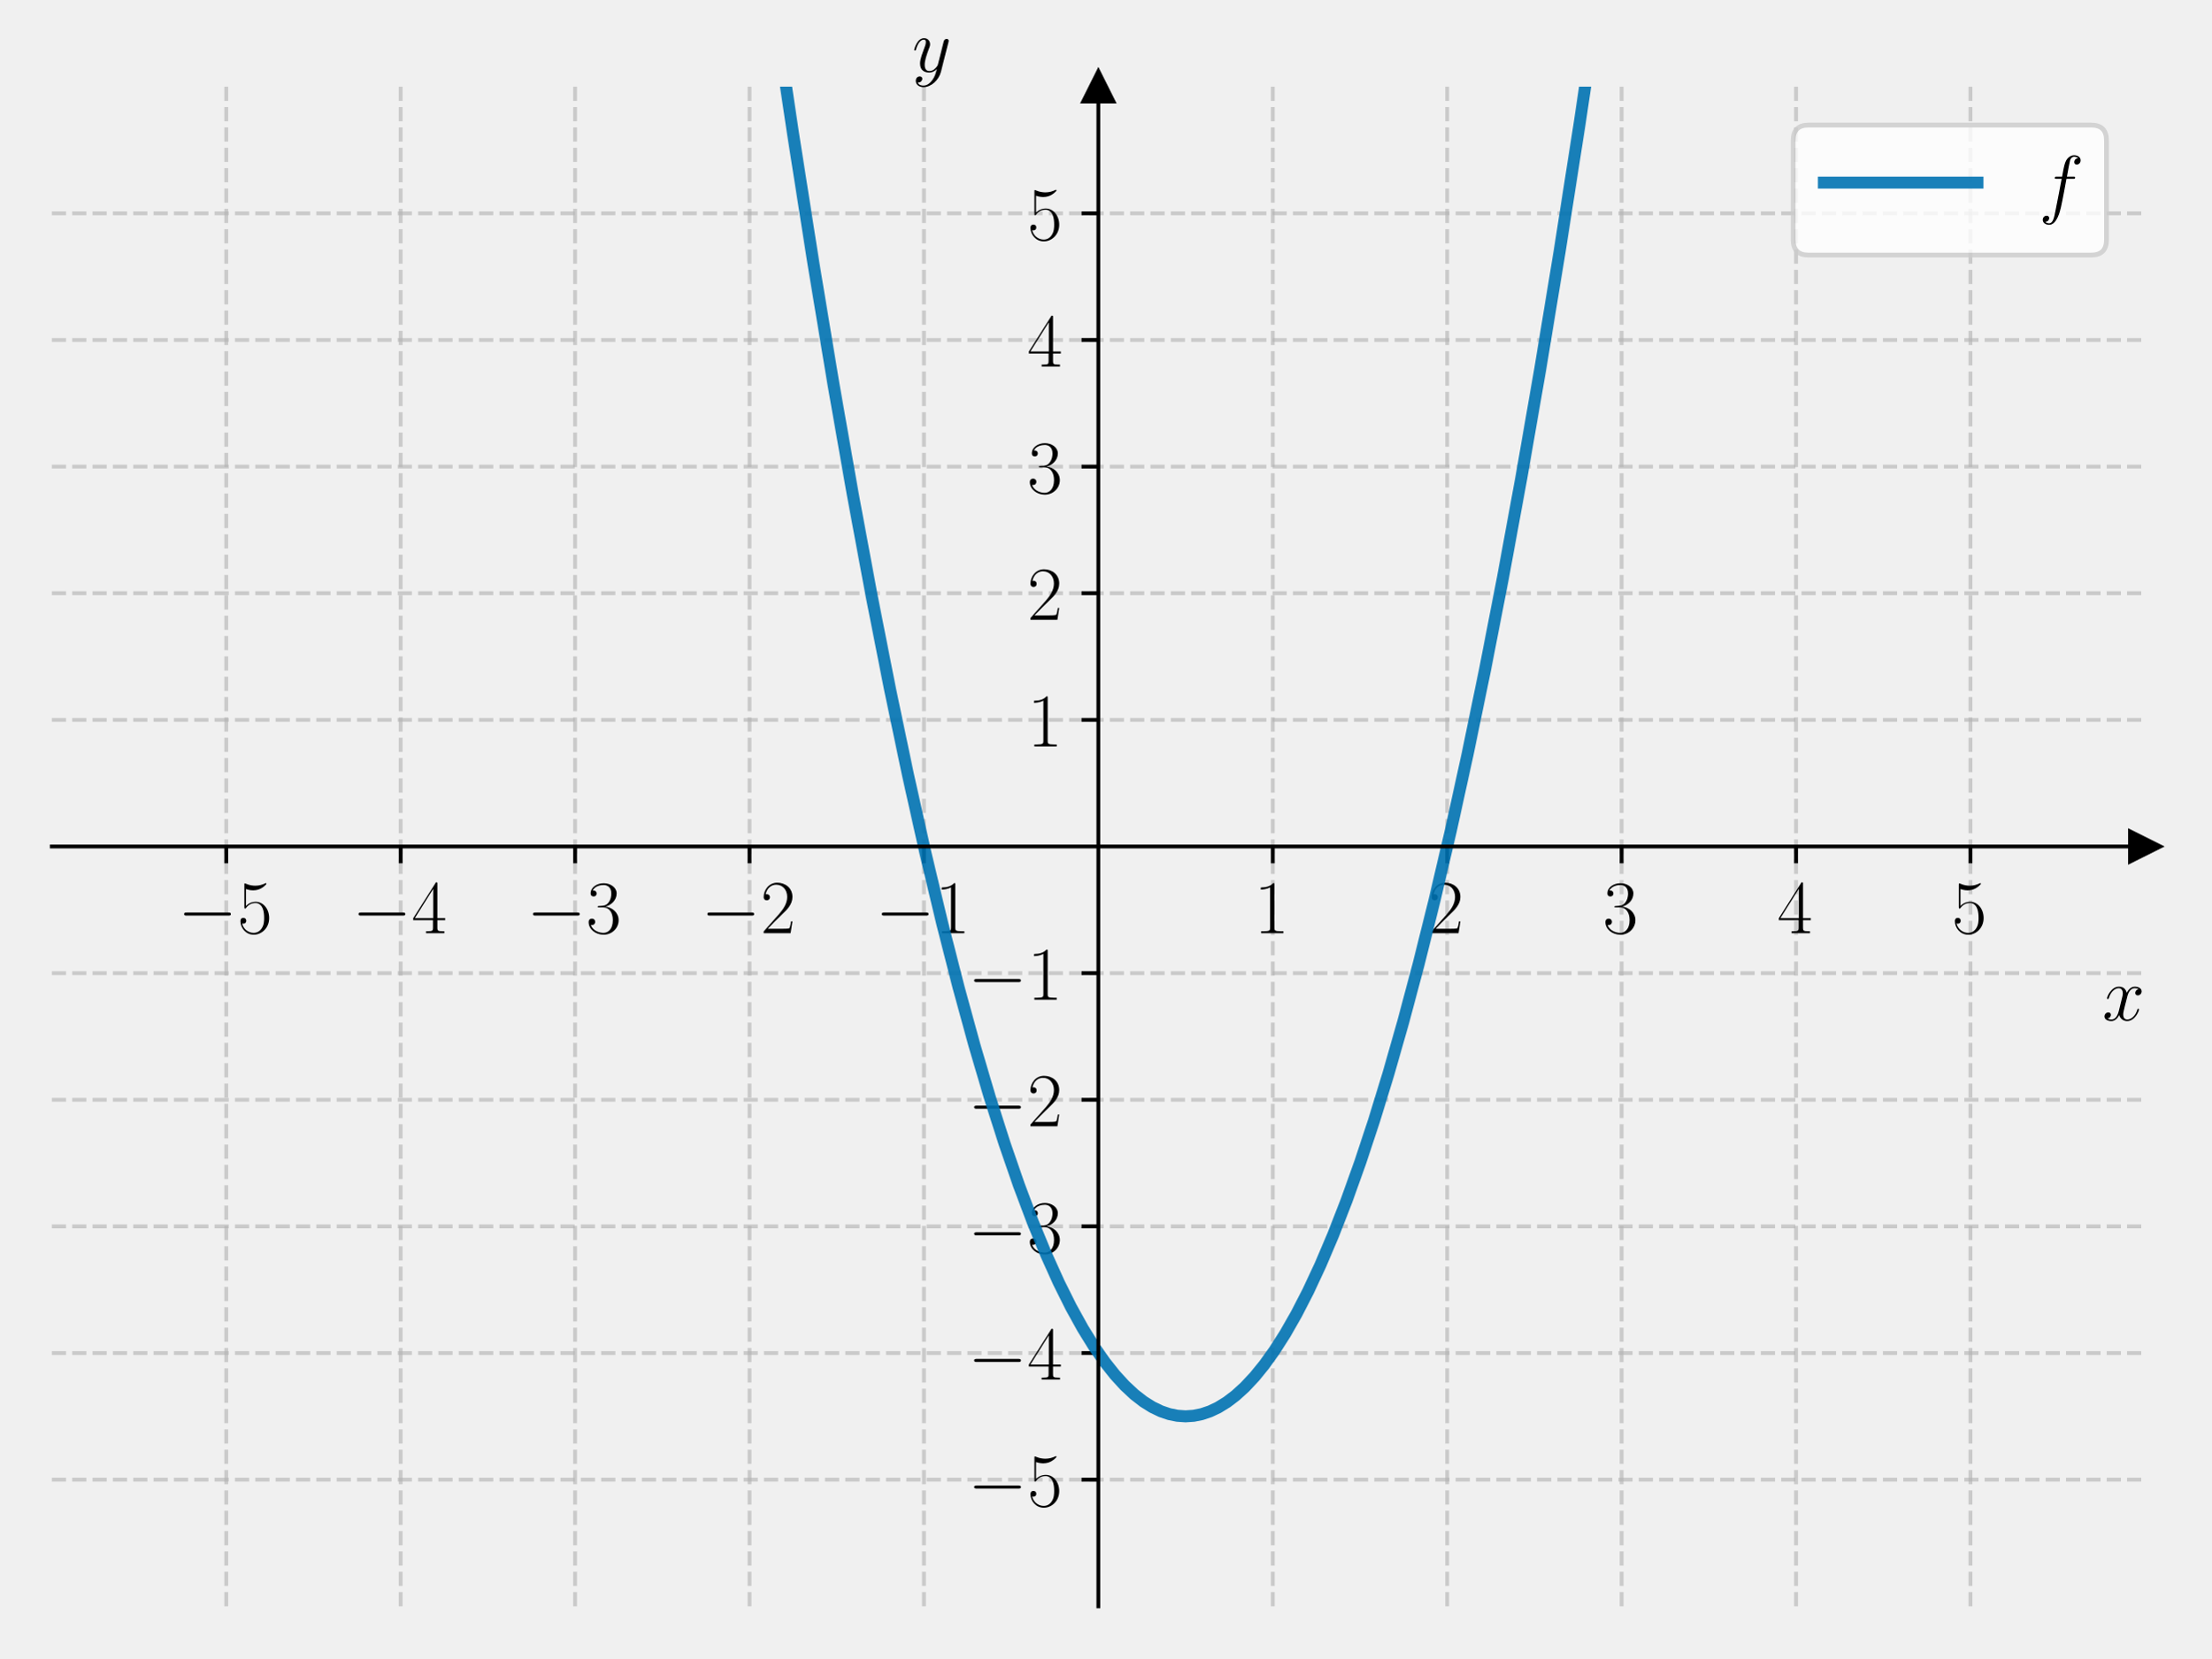
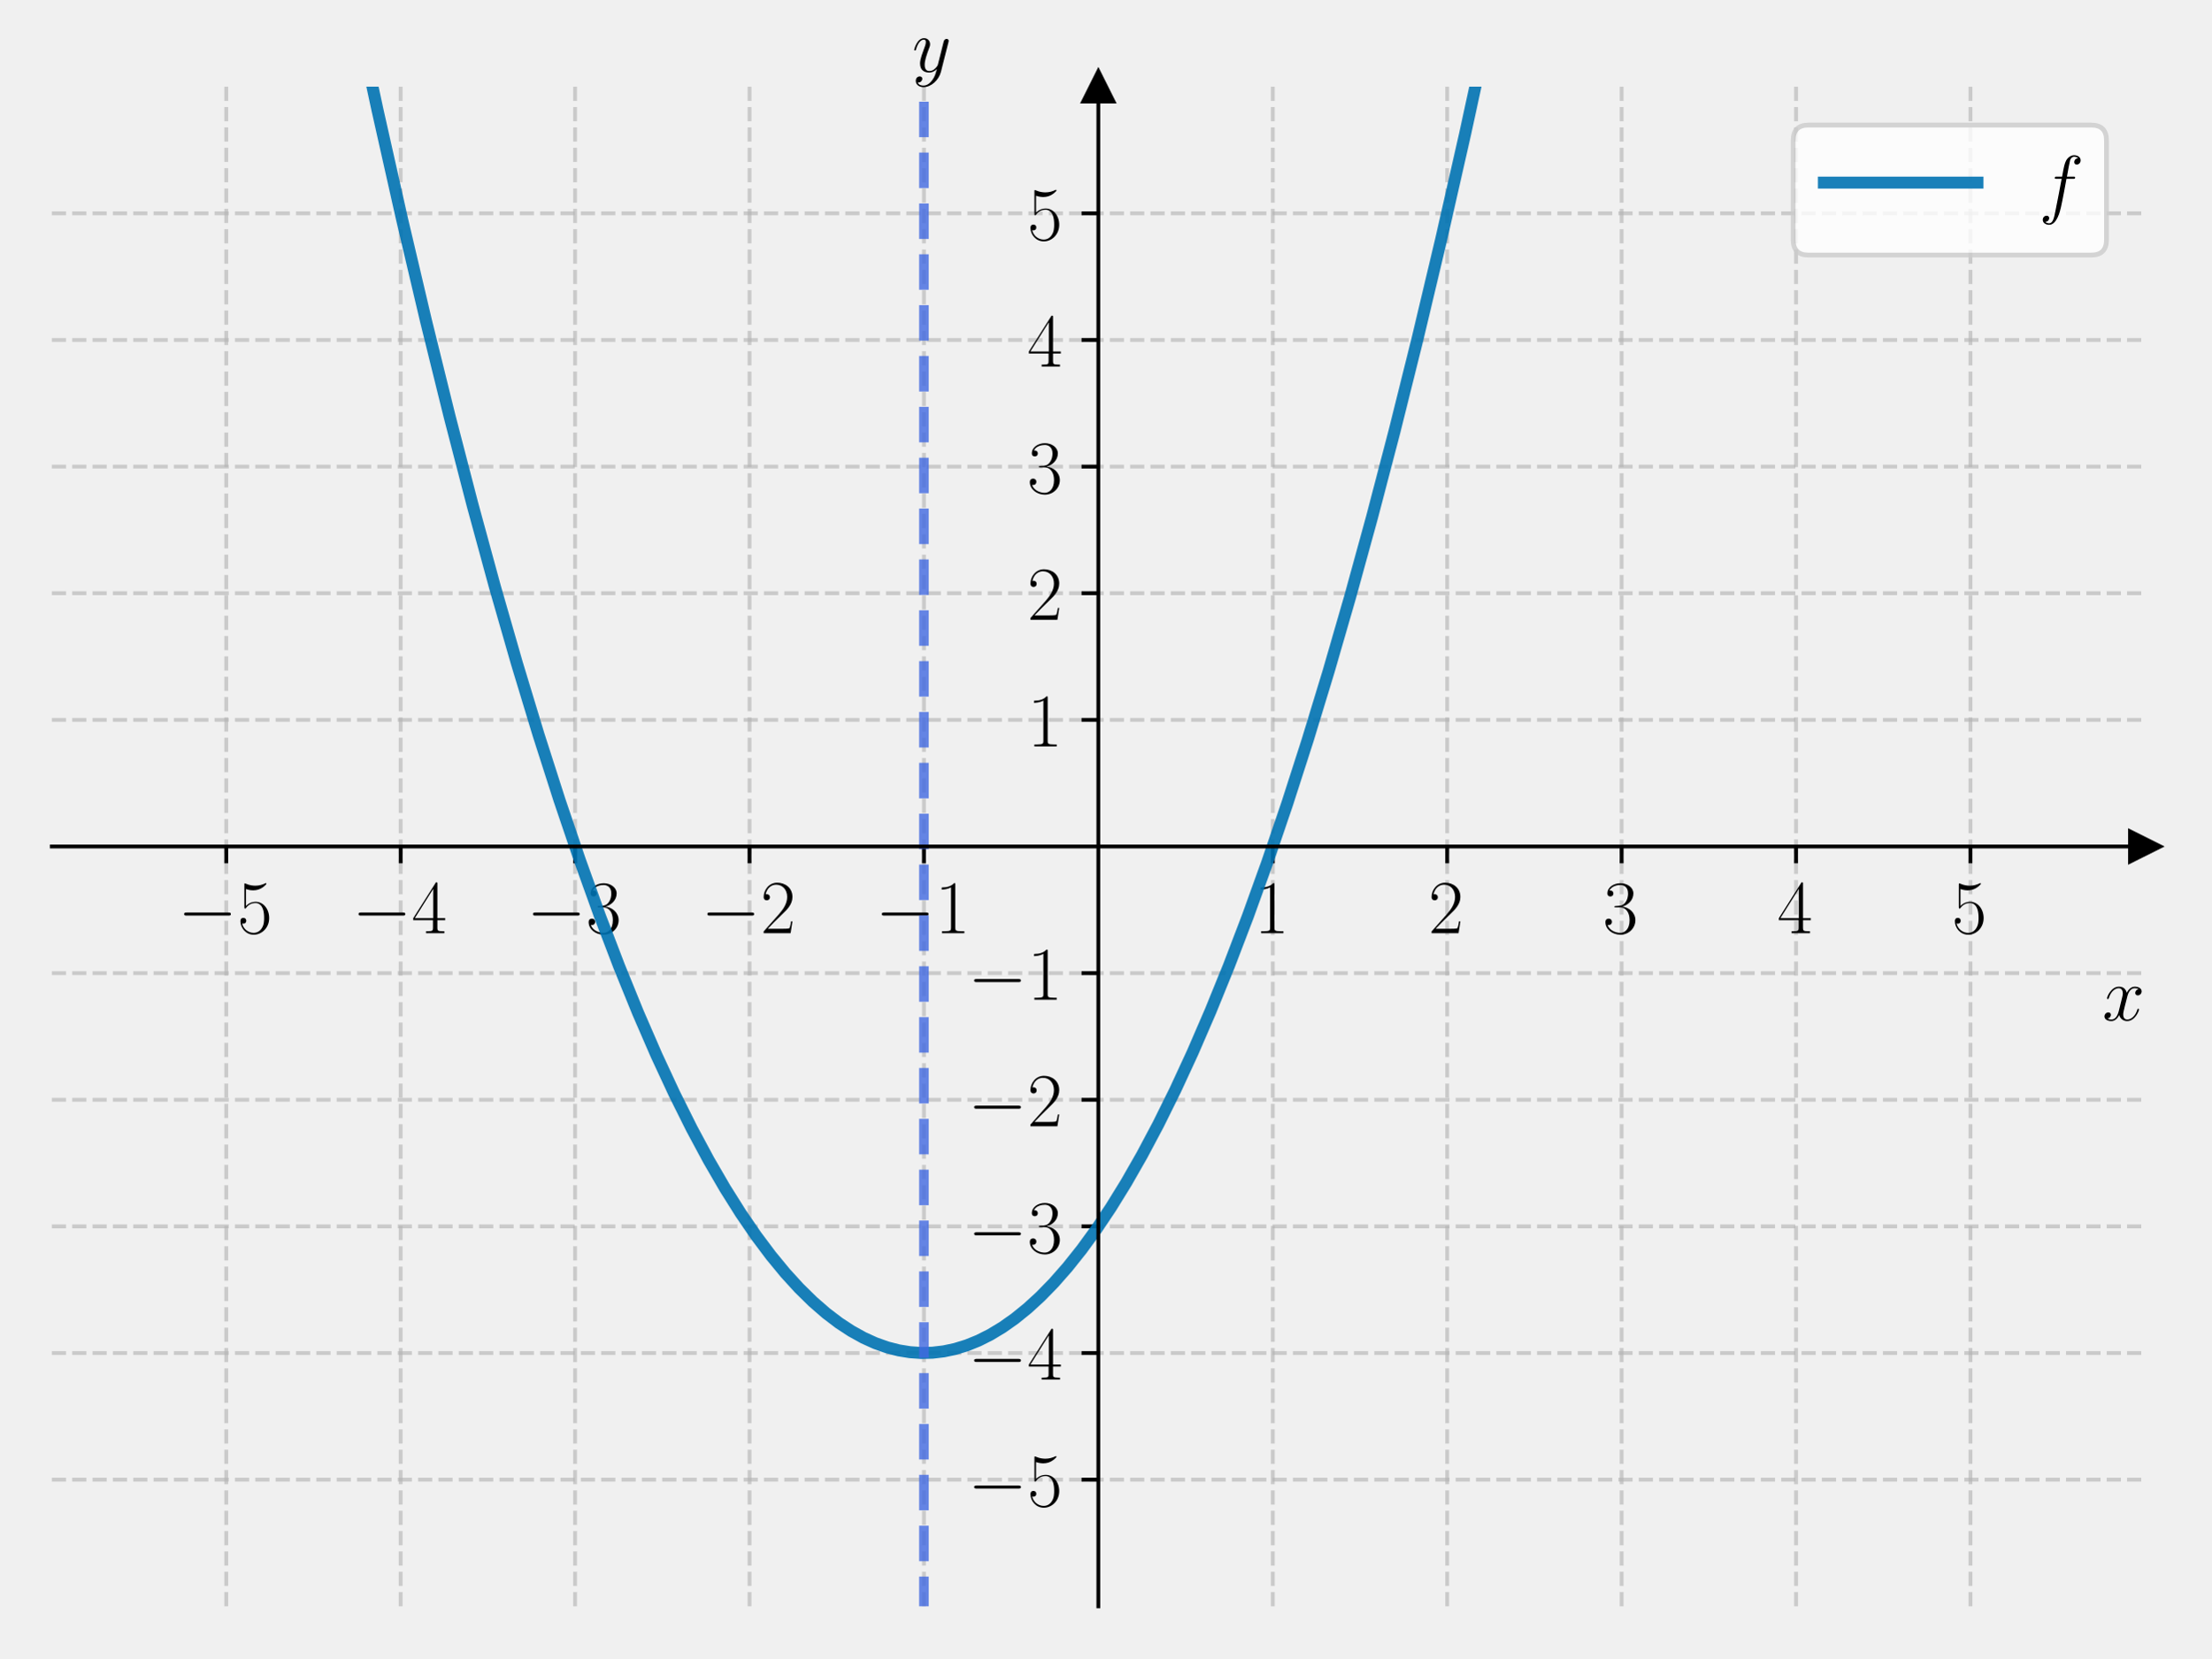
<svg xmlns="http://www.w3.org/2000/svg" xmlns:xlink="http://www.w3.org/1999/xlink" width="460.8pt" height="345.6pt" viewBox="0 0 460.8 345.6" version="1.1">
  <defs>
    <style type="text/css">*{stroke-linejoin: round; stroke-linecap: butt}</style>
  </defs>
  <g id="figure_1">
    <g id="patch_1">
      <path d="M 0 345.6  L 460.8 345.6  L 460.8 0  L 0 0  L 0 345.6  z " style="fill: none" />
    </g>
    <g id="axes_1">
      <g id="patch_2">
        <path d="M 10.8 334.8  L 447 334.8  L 447 18.065  L 10.8 18.065  L 10.8 334.8  z " style="fill: none" />
      </g>
      <g id="matplotlib.axis_1">
        <g id="xtick_1">
          <g id="line2d_1">
-             <path d="M 47.15 334.8  L 47.15 18.065  " clip-path="url(#p1b35a344a0)" style="fill: none; stroke-dasharray: 2.96,1.28; stroke-dashoffset: 0; stroke: #b0b0b0; stroke-opacity: 0.6; stroke-width: 0.8" />
+             <path d="M 47.15 334.8  L 47.15 18.065  " clip-path="url(#pa9235bbaaf)" style="fill: none; stroke-dasharray: 2.96,1.28; stroke-dashoffset: 0; stroke: #b0b0b0; stroke-opacity: 0.6; stroke-width: 0.8" />
          </g>
          <g id="line2d_2">
            <defs>
-               <path id="m675ffd17e1" d="M 0 0  L 0 3.5  " style="stroke: #000000; stroke-width: 0.8" />
+               <path id="m2bfbc44f0b" d="M 0 0  L 0 3.5  " style="stroke: #000000; stroke-width: 0.8" />
            </defs>
            <g>
-               <use xlink:href="#m675ffd17e1" x="47.15" y="176.432" style="stroke: #000000; stroke-width: 0.8" />
+               <use xlink:href="#m2bfbc44f0b" x="47.15" y="176.432" style="stroke: #000000; stroke-width: 0.8" />
            </g>
          </g>
          <g id="text_1">
            <g transform="translate(37.04901 194.5019) scale(0.16 -0.16)">
              <defs>
                <path id="CMSY10-0" d="M 4218 1472  C 4326 1472 4442 1472 4442 1600  C 4442 1728 4326 1728 4218 1728  L 755 1728  C 646 1728 531 1728 531 1600  C 531 1472 646 1472 755 1472  L 4218 1472  z " transform="scale(0.015625)" />
                <path id="CMR17-35" d="M 730 3692  C 794 3666 1056 3584 1325 3584  C 1920 3584 2246 3911 2432 4100  C 2432 4157 2432 4192 2394 4192  C 2387 4192 2374 4192 2323 4163  C 2099 4058 1837 3973 1517 3973  C 1325 3973 1037 3999 723 4139  C 653 4171 640 4171 634 4171  C 602 4171 595 4164 595 4037  L 595 2203  C 595 2089 595 2057 659 2057  C 691 2057 704 2070 736 2114  C 941 2401 1222 2522 1542 2522  C 1766 2522 2246 2382 2246 1289  C 2246 1085 2246 715 2054 421  C 1894 159 1645 25 1370 25  C 947 25 518 320 403 814  C 429 807 480 795 506 795  C 589 795 749 840 749 1038  C 749 1210 627 1280 506 1280  C 358 1280 262 1190 262 1011  C 262 454 704 -128 1382 -128  C 2042 -128 2669 440 2669 1264  C 2669 2030 2170 2624 1549 2624  C 1222 2624 947 2503 730 2274  L 730 3692  z " transform="scale(0.015625)" />
              </defs>
              <use xlink:href="#CMSY10-0" transform="scale(0.996264)" />
              <use xlink:href="#CMR17-35" transform="translate(77.48747 0) scale(0.996264)" />
            </g>
          </g>
        </g>
        <g id="xtick_2">
          <g id="line2d_3">
-             <path d="M 83.5 334.8  L 83.5 18.065  " clip-path="url(#p1b35a344a0)" style="fill: none; stroke-dasharray: 2.96,1.28; stroke-dashoffset: 0; stroke: #b0b0b0; stroke-opacity: 0.6; stroke-width: 0.8" />
+             <path d="M 83.5 334.8  L 83.5 18.065  " clip-path="url(#pa9235bbaaf)" style="fill: none; stroke-dasharray: 2.96,1.28; stroke-dashoffset: 0; stroke: #b0b0b0; stroke-opacity: 0.6; stroke-width: 0.8" />
          </g>
          <g id="line2d_4">
            <g>
-               <use xlink:href="#m675ffd17e1" x="83.5" y="176.432" style="stroke: #000000; stroke-width: 0.8" />
+               <use xlink:href="#m2bfbc44f0b" x="83.5" y="176.432" style="stroke: #000000; stroke-width: 0.8" />
            </g>
          </g>
          <g id="text_2">
            <g transform="translate(73.39901 194.5019) scale(0.16 -0.16)">
              <defs>
                <path id="CMR17-34" d="M 2150 4122  C 2150 4256 2144 4256 2029 4256  L 128 1254  L 128 1088  L 1779 1088  L 1779 457  C 1779 224 1766 160 1318 160  L 1197 160  L 1197 0  C 1402 0 1747 0 1965 0  C 2182 0 2528 0 2733 0  L 2733 160  L 2611 160  C 2163 160 2150 224 2150 457  L 2150 1088  L 2803 1088  L 2803 1254  L 2150 1254  L 2150 4122  z M 1798 3703  L 1798 1254  L 256 1254  L 1798 3703  z " transform="scale(0.015625)" />
              </defs>
              <use xlink:href="#CMSY10-0" transform="scale(0.996264)" />
              <use xlink:href="#CMR17-34" transform="translate(77.48747 0) scale(0.996264)" />
            </g>
          </g>
        </g>
        <g id="xtick_3">
          <g id="line2d_5">
-             <path d="M 119.85 334.8  L 119.85 18.065  " clip-path="url(#p1b35a344a0)" style="fill: none; stroke-dasharray: 2.96,1.28; stroke-dashoffset: 0; stroke: #b0b0b0; stroke-opacity: 0.6; stroke-width: 0.8" />
+             <path d="M 119.85 334.8  L 119.85 18.065  " clip-path="url(#pa9235bbaaf)" style="fill: none; stroke-dasharray: 2.96,1.28; stroke-dashoffset: 0; stroke: #b0b0b0; stroke-opacity: 0.6; stroke-width: 0.8" />
          </g>
          <g id="line2d_6">
            <g>
-               <use xlink:href="#m675ffd17e1" x="119.85" y="176.432" style="stroke: #000000; stroke-width: 0.8" />
+               <use xlink:href="#m2bfbc44f0b" x="119.85" y="176.432" style="stroke: #000000; stroke-width: 0.8" />
            </g>
          </g>
          <g id="text_3">
            <g transform="translate(109.749 194.5019) scale(0.16 -0.16)">
              <defs>
                <path id="CMR17-33" d="M 1414 2157  C 1984 2157 2234 1662 2234 1090  C 2234 320 1824 25 1453 25  C 1114 25 563 194 390 693  C 422 680 454 680 486 680  C 640 680 755 782 755 948  C 755 1133 614 1216 486 1216  C 378 1216 211 1165 211 926  C 211 335 787 -128 1466 -128  C 2176 -128 2720 430 2720 1085  C 2720 1707 2208 2157 1600 2227  C 2086 2328 2554 2756 2554 3329  C 2554 3820 2048 4179 1472 4179  C 890 4179 378 3829 378 3329  C 378 3110 544 3072 627 3072  C 762 3072 877 3155 877 3321  C 877 3486 762 3569 627 3569  C 602 3569 570 3569 544 3557  C 730 3959 1235 4032 1459 4032  C 1683 4032 2106 3925 2106 3320  C 2106 3143 2080 2828 1862 2550  C 1670 2304 1453 2304 1242 2284  C 1210 2284 1062 2269 1037 2269  C 992 2263 966 2257 966 2208  C 966 2163 973 2157 1101 2157  L 1414 2157  z " transform="scale(0.015625)" />
              </defs>
              <use xlink:href="#CMSY10-0" transform="scale(0.996264)" />
              <use xlink:href="#CMR17-33" transform="translate(77.48747 0) scale(0.996264)" />
            </g>
          </g>
        </g>
        <g id="xtick_4">
          <g id="line2d_7">
-             <path d="M 156.2 334.8  L 156.2 18.065  " clip-path="url(#p1b35a344a0)" style="fill: none; stroke-dasharray: 2.96,1.28; stroke-dashoffset: 0; stroke: #b0b0b0; stroke-opacity: 0.6; stroke-width: 0.8" />
+             <path d="M 156.2 334.8  L 156.2 18.065  " clip-path="url(#pa9235bbaaf)" style="fill: none; stroke-dasharray: 2.96,1.28; stroke-dashoffset: 0; stroke: #b0b0b0; stroke-opacity: 0.6; stroke-width: 0.8" />
          </g>
          <g id="line2d_8">
            <g>
-               <use xlink:href="#m675ffd17e1" x="156.2" y="176.432" style="stroke: #000000; stroke-width: 0.8" />
+               <use xlink:href="#m2bfbc44f0b" x="156.2" y="176.432" style="stroke: #000000; stroke-width: 0.8" />
            </g>
          </g>
          <g id="text_4">
            <g transform="translate(146.099 194.5019) scale(0.16 -0.16)">
              <defs>
                <path id="CMR17-32" d="M 2669 989  L 2554 989  C 2490 536 2438 459 2413 420  C 2381 369 1920 369 1830 369  L 602 369  C 832 619 1280 1072 1824 1597  C 2214 1967 2669 2402 2669 3035  C 2669 3790 2067 4224 1395 4224  C 691 4224 262 3604 262 3030  C 262 2780 448 2748 525 2748  C 589 2748 781 2787 781 3010  C 781 3207 614 3264 525 3264  C 486 3264 448 3258 422 3245  C 544 3790 915 4058 1306 4058  C 1862 4058 2227 3617 2227 3035  C 2227 2479 1901 2000 1536 1584  L 262 146  L 262 0  L 2515 0  L 2669 989  z " transform="scale(0.015625)" />
              </defs>
              <use xlink:href="#CMSY10-0" transform="scale(0.996264)" />
              <use xlink:href="#CMR17-32" transform="translate(77.48747 0) scale(0.996264)" />
            </g>
          </g>
        </g>
        <g id="xtick_5">
          <g id="line2d_9">
-             <path d="M 192.55 334.8  L 192.55 18.065  " clip-path="url(#p1b35a344a0)" style="fill: none; stroke-dasharray: 2.96,1.28; stroke-dashoffset: 0; stroke: #b0b0b0; stroke-opacity: 0.6; stroke-width: 0.8" />
+             <path d="M 192.55 334.8  L 192.55 18.065  " clip-path="url(#pa9235bbaaf)" style="fill: none; stroke-dasharray: 2.96,1.28; stroke-dashoffset: 0; stroke: #b0b0b0; stroke-opacity: 0.6; stroke-width: 0.8" />
          </g>
          <g id="line2d_10">
            <g>
-               <use xlink:href="#m675ffd17e1" x="192.55" y="176.432" style="stroke: #000000; stroke-width: 0.8" />
+               <use xlink:href="#m2bfbc44f0b" x="192.55" y="176.432" style="stroke: #000000; stroke-width: 0.8" />
            </g>
          </g>
          <g id="text_5">
            <g transform="translate(182.449 194.5019) scale(0.16 -0.16)">
              <defs>
                <path id="CMR17-31" d="M 1702 4058  C 1702 4192 1696 4192 1606 4192  C 1357 3916 979 3827 621 3827  C 602 3827 570 3827 563 3808  C 557 3795 557 3782 557 3648  C 755 3648 1088 3686 1344 3839  L 1344 461  C 1344 236 1331 160 781 160  L 589 160  L 589 0  C 896 0 1216 0 1523 0  C 1830 0 2150 0 2458 0  L 2458 160  L 2266 160  C 1715 160 1702 230 1702 458  L 1702 4058  z " transform="scale(0.015625)" />
              </defs>
              <use xlink:href="#CMSY10-0" transform="scale(0.996264)" />
              <use xlink:href="#CMR17-31" transform="translate(77.48747 0) scale(0.996264)" />
            </g>
          </g>
        </g>
        <g id="xtick_6">
          <g id="line2d_11">
-             <path d="M 265.25 334.8  L 265.25 18.065  " clip-path="url(#p1b35a344a0)" style="fill: none; stroke-dasharray: 2.96,1.28; stroke-dashoffset: 0; stroke: #b0b0b0; stroke-opacity: 0.6; stroke-width: 0.8" />
+             <path d="M 265.25 334.8  L 265.25 18.065  " clip-path="url(#pa9235bbaaf)" style="fill: none; stroke-dasharray: 2.96,1.28; stroke-dashoffset: 0; stroke: #b0b0b0; stroke-opacity: 0.6; stroke-width: 0.8" />
          </g>
          <g id="line2d_12">
            <g>
-               <use xlink:href="#m675ffd17e1" x="265.25" y="176.432" style="stroke: #000000; stroke-width: 0.8" />
+               <use xlink:href="#m2bfbc44f0b" x="265.25" y="176.432" style="stroke: #000000; stroke-width: 0.8" />
            </g>
          </g>
          <g id="text_6">
            <g transform="translate(261.348 194.5019) scale(0.16 -0.16)">
              <use xlink:href="#CMR17-31" transform="scale(0.996264)" />
            </g>
          </g>
        </g>
        <g id="xtick_7">
          <g id="line2d_13">
-             <path d="M 301.6 334.8  L 301.6 18.065  " clip-path="url(#p1b35a344a0)" style="fill: none; stroke-dasharray: 2.96,1.28; stroke-dashoffset: 0; stroke: #b0b0b0; stroke-opacity: 0.6; stroke-width: 0.8" />
+             <path d="M 301.6 334.8  L 301.6 18.065  " clip-path="url(#pa9235bbaaf)" style="fill: none; stroke-dasharray: 2.96,1.28; stroke-dashoffset: 0; stroke: #b0b0b0; stroke-opacity: 0.6; stroke-width: 0.8" />
          </g>
          <g id="line2d_14">
            <g>
-               <use xlink:href="#m675ffd17e1" x="301.6" y="176.432" style="stroke: #000000; stroke-width: 0.8" />
+               <use xlink:href="#m2bfbc44f0b" x="301.6" y="176.432" style="stroke: #000000; stroke-width: 0.8" />
            </g>
          </g>
          <g id="text_7">
            <g transform="translate(297.698 194.5019) scale(0.16 -0.16)">
              <use xlink:href="#CMR17-32" transform="scale(0.996264)" />
            </g>
          </g>
        </g>
        <g id="xtick_8">
          <g id="line2d_15">
-             <path d="M 337.95 334.8  L 337.95 18.065  " clip-path="url(#p1b35a344a0)" style="fill: none; stroke-dasharray: 2.96,1.28; stroke-dashoffset: 0; stroke: #b0b0b0; stroke-opacity: 0.6; stroke-width: 0.8" />
+             <path d="M 337.95 334.8  L 337.95 18.065  " clip-path="url(#pa9235bbaaf)" style="fill: none; stroke-dasharray: 2.96,1.28; stroke-dashoffset: 0; stroke: #b0b0b0; stroke-opacity: 0.6; stroke-width: 0.8" />
          </g>
          <g id="line2d_16">
            <g>
-               <use xlink:href="#m675ffd17e1" x="337.95" y="176.432" style="stroke: #000000; stroke-width: 0.8" />
+               <use xlink:href="#m2bfbc44f0b" x="337.95" y="176.432" style="stroke: #000000; stroke-width: 0.8" />
            </g>
          </g>
          <g id="text_8">
            <g transform="translate(334.048 194.5019) scale(0.16 -0.16)">
              <use xlink:href="#CMR17-33" transform="scale(0.996264)" />
            </g>
          </g>
        </g>
        <g id="xtick_9">
          <g id="line2d_17">
-             <path d="M 374.3 334.8  L 374.3 18.065  " clip-path="url(#p1b35a344a0)" style="fill: none; stroke-dasharray: 2.96,1.28; stroke-dashoffset: 0; stroke: #b0b0b0; stroke-opacity: 0.6; stroke-width: 0.8" />
+             <path d="M 374.3 334.8  L 374.3 18.065  " clip-path="url(#pa9235bbaaf)" style="fill: none; stroke-dasharray: 2.96,1.28; stroke-dashoffset: 0; stroke: #b0b0b0; stroke-opacity: 0.6; stroke-width: 0.8" />
          </g>
          <g id="line2d_18">
            <g>
-               <use xlink:href="#m675ffd17e1" x="374.3" y="176.432" style="stroke: #000000; stroke-width: 0.8" />
+               <use xlink:href="#m2bfbc44f0b" x="374.3" y="176.432" style="stroke: #000000; stroke-width: 0.8" />
            </g>
          </g>
          <g id="text_9">
            <g transform="translate(370.398 194.5019) scale(0.16 -0.16)">
              <use xlink:href="#CMR17-34" transform="scale(0.996264)" />
            </g>
          </g>
        </g>
        <g id="xtick_10">
          <g id="line2d_19">
-             <path d="M 410.65 334.8  L 410.65 18.065  " clip-path="url(#p1b35a344a0)" style="fill: none; stroke-dasharray: 2.96,1.28; stroke-dashoffset: 0; stroke: #b0b0b0; stroke-opacity: 0.6; stroke-width: 0.8" />
+             <path d="M 410.65 334.8  L 410.65 18.065  " clip-path="url(#pa9235bbaaf)" style="fill: none; stroke-dasharray: 2.96,1.28; stroke-dashoffset: 0; stroke: #b0b0b0; stroke-opacity: 0.6; stroke-width: 0.8" />
          </g>
          <g id="line2d_20">
            <g>
-               <use xlink:href="#m675ffd17e1" x="410.65" y="176.432" style="stroke: #000000; stroke-width: 0.8" />
+               <use xlink:href="#m2bfbc44f0b" x="410.65" y="176.432" style="stroke: #000000; stroke-width: 0.8" />
            </g>
          </g>
          <g id="text_10">
            <g transform="translate(406.748 194.5019) scale(0.16 -0.16)">
              <use xlink:href="#CMR17-35" transform="scale(0.996264)" />
            </g>
          </g>
        </g>
        <g id="text_11">
          <g transform="translate(438.1306 212.6709) scale(0.16 -0.16)">
            <defs>
              <path id="CMMI12-78" d="M 3034 2606  C 2829 2567 2752 2414 2752 2293  C 2752 2139 2874 2088 2963 2088  C 3155 2088 3290 2254 3290 2427  C 3290 2695 2982 2816 2714 2816  C 2323 2816 2106 2433 2048 2312  C 1901 2816 1504 2816 1389 2816  C 736 2816 390 1980 390 1839  C 390 1814 416 1782 461 1782  C 512 1782 525 1820 538 1846  C 755 2555 1184 2689 1370 2689  C 1658 2689 1715 2420 1715 2267  C 1715 2127 1677 1980 1600 1673  L 1382 798  C 1286 415 1101 64 762 64  C 730 64 570 64 435 147  C 666 192 717 383 717 460  C 717 588 621 664 499 664  C 346 664 179 530 179 326  C 179 57 480 -64 755 -64  C 1062 -64 1280 179 1414 441  C 1517 64 1837 -64 2074 -64  C 2726 -64 3072 773 3072 913  C 3072 945 3046 971 3008 971  C 2950 971 2944 939 2925 888  C 2752 326 2381 64 2093 64  C 1869 64 1747 230 1747 492  C 1747 632 1773 734 1875 1156  L 2099 2024  C 2195 2408 2413 2689 2707 2689  C 2720 2689 2899 2689 3034 2606  z " transform="scale(0.015625)" />
            </defs>
            <use xlink:href="#CMMI12-78" transform="scale(0.996264)" />
          </g>
        </g>
      </g>
      <g id="matplotlib.axis_2">
        <g id="ytick_1">
          <g id="line2d_21">
-             <path d="M 10.8 308.405  L 447 308.405  " clip-path="url(#p1b35a344a0)" style="fill: none; stroke-dasharray: 2.96,1.28; stroke-dashoffset: 0; stroke: #b0b0b0; stroke-opacity: 0.6; stroke-width: 0.8" />
+             <path d="M 10.8 308.405  L 447 308.405  " clip-path="url(#pa9235bbaaf)" style="fill: none; stroke-dasharray: 2.96,1.28; stroke-dashoffset: 0; stroke: #b0b0b0; stroke-opacity: 0.6; stroke-width: 0.8" />
          </g>
          <g id="line2d_22">
            <defs>
-               <path id="m0472e675f2" d="M 0 0  L -3.5 0  " style="stroke: #000000; stroke-width: 0.8" />
+               <path id="m6f9883d916" d="M 0 0  L -3.5 0  " style="stroke: #000000; stroke-width: 0.8" />
            </defs>
            <g>
-               <use xlink:href="#m0472e675f2" x="228.9" y="308.405" style="stroke: #000000; stroke-width: 0.8" />
+               <use xlink:href="#m6f9883d916" x="228.9" y="308.405" style="stroke: #000000; stroke-width: 0.8" />
            </g>
          </g>
          <g id="text_12">
            <g transform="translate(201.698 313.9402) scale(0.16 -0.16)">
              <use xlink:href="#CMSY10-0" transform="scale(0.996264)" />
              <use xlink:href="#CMR17-35" transform="translate(77.48747 0) scale(0.996264)" />
            </g>
          </g>
        </g>
        <g id="ytick_2">
          <g id="line2d_23">
-             <path d="M 10.8 282.011  L 447 282.011  " clip-path="url(#p1b35a344a0)" style="fill: none; stroke-dasharray: 2.96,1.28; stroke-dashoffset: 0; stroke: #b0b0b0; stroke-opacity: 0.6; stroke-width: 0.8" />
+             <path d="M 10.8 282.011  L 447 282.011  " clip-path="url(#pa9235bbaaf)" style="fill: none; stroke-dasharray: 2.96,1.28; stroke-dashoffset: 0; stroke: #b0b0b0; stroke-opacity: 0.6; stroke-width: 0.8" />
          </g>
          <g id="line2d_24">
            <g>
-               <use xlink:href="#m0472e675f2" x="228.9" y="282.011" style="stroke: #000000; stroke-width: 0.8" />
+               <use xlink:href="#m6f9883d916" x="228.9" y="282.011" style="stroke: #000000; stroke-width: 0.8" />
            </g>
          </g>
          <g id="text_13">
            <g transform="translate(201.698 287.5455) scale(0.16 -0.16)">
              <use xlink:href="#CMSY10-0" transform="scale(0.996264)" />
              <use xlink:href="#CMR17-34" transform="translate(77.48747 0) scale(0.996264)" />
            </g>
          </g>
        </g>
        <g id="ytick_3">
          <g id="line2d_25">
-             <path d="M 10.8 255.616  L 447 255.616  " clip-path="url(#p1b35a344a0)" style="fill: none; stroke-dasharray: 2.96,1.28; stroke-dashoffset: 0; stroke: #b0b0b0; stroke-opacity: 0.6; stroke-width: 0.8" />
+             <path d="M 10.8 255.616  L 447 255.616  " clip-path="url(#pa9235bbaaf)" style="fill: none; stroke-dasharray: 2.96,1.28; stroke-dashoffset: 0; stroke: #b0b0b0; stroke-opacity: 0.6; stroke-width: 0.8" />
          </g>
          <g id="line2d_26">
            <g>
-               <use xlink:href="#m0472e675f2" x="228.9" y="255.616" style="stroke: #000000; stroke-width: 0.8" />
+               <use xlink:href="#m6f9883d916" x="228.9" y="255.616" style="stroke: #000000; stroke-width: 0.8" />
            </g>
          </g>
          <g id="text_14">
            <g transform="translate(201.698 261.1509) scale(0.16 -0.16)">
              <use xlink:href="#CMSY10-0" transform="scale(0.996264)" />
              <use xlink:href="#CMR17-33" transform="translate(77.48747 0) scale(0.996264)" />
            </g>
          </g>
        </g>
        <g id="ytick_4">
          <g id="line2d_27">
-             <path d="M 10.8 229.222  L 447 229.222  " clip-path="url(#p1b35a344a0)" style="fill: none; stroke-dasharray: 2.96,1.28; stroke-dashoffset: 0; stroke: #b0b0b0; stroke-opacity: 0.6; stroke-width: 0.8" />
+             <path d="M 10.8 229.222  L 447 229.222  " clip-path="url(#pa9235bbaaf)" style="fill: none; stroke-dasharray: 2.96,1.28; stroke-dashoffset: 0; stroke: #b0b0b0; stroke-opacity: 0.6; stroke-width: 0.8" />
          </g>
          <g id="line2d_28">
            <g>
-               <use xlink:href="#m0472e675f2" x="228.9" y="229.222" style="stroke: #000000; stroke-width: 0.8" />
+               <use xlink:href="#m6f9883d916" x="228.9" y="229.222" style="stroke: #000000; stroke-width: 0.8" />
            </g>
          </g>
          <g id="text_15">
            <g transform="translate(201.698 234.7563) scale(0.16 -0.16)">
              <use xlink:href="#CMSY10-0" transform="scale(0.996264)" />
              <use xlink:href="#CMR17-32" transform="translate(77.48747 0) scale(0.996264)" />
            </g>
          </g>
        </g>
        <g id="ytick_5">
          <g id="line2d_29">
-             <path d="M 10.8 202.827  L 447 202.827  " clip-path="url(#p1b35a344a0)" style="fill: none; stroke-dasharray: 2.96,1.28; stroke-dashoffset: 0; stroke: #b0b0b0; stroke-opacity: 0.6; stroke-width: 0.8" />
+             <path d="M 10.8 202.827  L 447 202.827  " clip-path="url(#pa9235bbaaf)" style="fill: none; stroke-dasharray: 2.96,1.28; stroke-dashoffset: 0; stroke: #b0b0b0; stroke-opacity: 0.6; stroke-width: 0.8" />
          </g>
          <g id="line2d_30">
            <g>
-               <use xlink:href="#m0472e675f2" x="228.9" y="202.827" style="stroke: #000000; stroke-width: 0.8" />
+               <use xlink:href="#m6f9883d916" x="228.9" y="202.827" style="stroke: #000000; stroke-width: 0.8" />
            </g>
          </g>
          <g id="text_16">
            <g transform="translate(201.698 208.3617) scale(0.16 -0.16)">
              <use xlink:href="#CMSY10-0" transform="scale(0.996264)" />
              <use xlink:href="#CMR17-31" transform="translate(77.48747 0) scale(0.996264)" />
            </g>
          </g>
        </g>
        <g id="ytick_6">
          <g id="line2d_31">
-             <path d="M 10.8 150.038  L 447 150.038  " clip-path="url(#p1b35a344a0)" style="fill: none; stroke-dasharray: 2.96,1.28; stroke-dashoffset: 0; stroke: #b0b0b0; stroke-opacity: 0.6; stroke-width: 0.8" />
+             <path d="M 10.8 150.038  L 447 150.038  " clip-path="url(#pa9235bbaaf)" style="fill: none; stroke-dasharray: 2.96,1.28; stroke-dashoffset: 0; stroke: #b0b0b0; stroke-opacity: 0.6; stroke-width: 0.8" />
          </g>
          <g id="line2d_32">
            <g>
-               <use xlink:href="#m0472e675f2" x="228.9" y="150.038" style="stroke: #000000; stroke-width: 0.8" />
+               <use xlink:href="#m6f9883d916" x="228.9" y="150.038" style="stroke: #000000; stroke-width: 0.8" />
            </g>
          </g>
          <g id="text_17">
            <g transform="translate(214.096 155.5724) scale(0.16 -0.16)">
              <use xlink:href="#CMR17-31" transform="scale(0.996264)" />
            </g>
          </g>
        </g>
        <g id="ytick_7">
          <g id="line2d_33">
-             <path d="M 10.8 123.643  L 447 123.643  " clip-path="url(#p1b35a344a0)" style="fill: none; stroke-dasharray: 2.96,1.28; stroke-dashoffset: 0; stroke: #b0b0b0; stroke-opacity: 0.6; stroke-width: 0.8" />
+             <path d="M 10.8 123.643  L 447 123.643  " clip-path="url(#pa9235bbaaf)" style="fill: none; stroke-dasharray: 2.96,1.28; stroke-dashoffset: 0; stroke: #b0b0b0; stroke-opacity: 0.6; stroke-width: 0.8" />
          </g>
          <g id="line2d_34">
            <g>
-               <use xlink:href="#m0472e675f2" x="228.9" y="123.643" style="stroke: #000000; stroke-width: 0.8" />
+               <use xlink:href="#m6f9883d916" x="228.9" y="123.643" style="stroke: #000000; stroke-width: 0.8" />
            </g>
          </g>
          <g id="text_18">
            <g transform="translate(214.096 129.1778) scale(0.16 -0.16)">
              <use xlink:href="#CMR17-32" transform="scale(0.996264)" />
            </g>
          </g>
        </g>
        <g id="ytick_8">
          <g id="line2d_35">
-             <path d="M 10.8 97.248  L 447 97.248  " clip-path="url(#p1b35a344a0)" style="fill: none; stroke-dasharray: 2.96,1.28; stroke-dashoffset: 0; stroke: #b0b0b0; stroke-opacity: 0.6; stroke-width: 0.8" />
+             <path d="M 10.8 97.248  L 447 97.248  " clip-path="url(#pa9235bbaaf)" style="fill: none; stroke-dasharray: 2.96,1.28; stroke-dashoffset: 0; stroke: #b0b0b0; stroke-opacity: 0.6; stroke-width: 0.8" />
          </g>
          <g id="line2d_36">
            <g>
-               <use xlink:href="#m0472e675f2" x="228.9" y="97.248" style="stroke: #000000; stroke-width: 0.8" />
+               <use xlink:href="#m6f9883d916" x="228.9" y="97.248" style="stroke: #000000; stroke-width: 0.8" />
            </g>
          </g>
          <g id="text_19">
            <g transform="translate(214.096 102.7832) scale(0.16 -0.16)">
              <use xlink:href="#CMR17-33" transform="scale(0.996264)" />
            </g>
          </g>
        </g>
        <g id="ytick_9">
          <g id="line2d_37">
-             <path d="M 10.8 70.854  L 447 70.854  " clip-path="url(#p1b35a344a0)" style="fill: none; stroke-dasharray: 2.96,1.28; stroke-dashoffset: 0; stroke: #b0b0b0; stroke-opacity: 0.6; stroke-width: 0.8" />
+             <path d="M 10.8 70.854  L 447 70.854  " clip-path="url(#pa9235bbaaf)" style="fill: none; stroke-dasharray: 2.96,1.28; stroke-dashoffset: 0; stroke: #b0b0b0; stroke-opacity: 0.6; stroke-width: 0.8" />
          </g>
          <g id="line2d_38">
            <g>
-               <use xlink:href="#m0472e675f2" x="228.9" y="70.854" style="stroke: #000000; stroke-width: 0.8" />
+               <use xlink:href="#m6f9883d916" x="228.9" y="70.854" style="stroke: #000000; stroke-width: 0.8" />
            </g>
          </g>
          <g id="text_20">
            <g transform="translate(214.096 76.38857) scale(0.16 -0.16)">
              <use xlink:href="#CMR17-34" transform="scale(0.996264)" />
            </g>
          </g>
        </g>
        <g id="ytick_10">
          <g id="line2d_39">
-             <path d="M 10.8 44.459  L 447 44.459  " clip-path="url(#p1b35a344a0)" style="fill: none; stroke-dasharray: 2.96,1.28; stroke-dashoffset: 0; stroke: #b0b0b0; stroke-opacity: 0.6; stroke-width: 0.8" />
+             <path d="M 10.8 44.459  L 447 44.459  " clip-path="url(#pa9235bbaaf)" style="fill: none; stroke-dasharray: 2.96,1.28; stroke-dashoffset: 0; stroke: #b0b0b0; stroke-opacity: 0.6; stroke-width: 0.8" />
          </g>
          <g id="line2d_40">
            <g>
-               <use xlink:href="#m0472e675f2" x="228.9" y="44.459" style="stroke: #000000; stroke-width: 0.8" />
+               <use xlink:href="#m6f9883d916" x="228.9" y="44.459" style="stroke: #000000; stroke-width: 0.8" />
            </g>
          </g>
          <g id="text_21">
            <g transform="translate(214.096 49.99395) scale(0.16 -0.16)">
              <use xlink:href="#CMR17-35" transform="scale(0.996264)" />
            </g>
          </g>
        </g>
        <g id="text_22">
          <g transform="translate(190.0877 14.96506) scale(0.16 -0.16)">
            <defs>
              <path id="CMMI12-79" d="M 1683 -700  C 1510 -939 1261 -1152 947 -1152  C 870 -1152 563 -1152 467 -889  C 486 -895 518 -895 531 -895  C 723 -895 851 -729 851 -582  C 851 -435 730 -384 634 -384  C 531 -384 307 -458 307 -759  C 307 -1071 582 -1286 947 -1286  C 1587 -1286 2234 -700 2413 6  L 3040 2485  C 3046 2517 3059 2556 3059 2594  C 3059 2689 2982 2753 2886 2753  C 2829 2753 2694 2727 2643 2535  L 2170 658  C 2138 543 2138 530 2086 460  C 1958 281 1747 64 1440 64  C 1082 64 1050 415 1050 588  C 1050 952 1222 1443 1395 1903  C 1466 2088 1504 2178 1504 2305  C 1504 2574 1312 2816 998 2816  C 410 2816 173 1890 173 1839  C 173 1814 198 1782 243 1782  C 301 1782 307 1807 333 1897  C 486 2433 730 2689 979 2689  C 1037 2689 1146 2689 1146 2478  C 1146 2312 1075 2127 979 1884  C 666 1047 666 837 666 683  C 666 77 1101 -64 1421 -64  C 1606 -64 1837 -6 2061 230  L 2067 224  C 1971 -147 1907 -392 1683 -700  z " transform="scale(0.015625)" />
            </defs>
            <use xlink:href="#CMMI12-79" transform="scale(0.996264)" />
          </g>
        </g>
      </g>
      <g id="line2d_41">
        <defs>
-           <path id="md8878aa4e1" d="M 3 0  L -3 -3  L -3 3  z " style="stroke: #000000; stroke-linejoin: miter" />
+           <path id="m9fd6afb302" d="M 3 0  L -3 -3  L -3 3  z " style="stroke: #000000; stroke-linejoin: miter" />
        </defs>
        <g>
-           <use xlink:href="#md8878aa4e1" x="447" y="176.432" style="stroke: #000000; stroke-linejoin: miter" />
+           <use xlink:href="#m9fd6afb302" x="447" y="176.432" style="stroke: #000000; stroke-linejoin: miter" />
        </g>
      </g>
      <g id="line2d_42">
        <defs>
-           <path id="m31309d8feb" d="M 0 -3  L -3 3  L 3 3  z " style="stroke: #000000; stroke-linejoin: miter" />
+           <path id="mae43cb99b5" d="M 0 -3  L -3 3  L 3 3  z " style="stroke: #000000; stroke-linejoin: miter" />
        </defs>
        <g>
-           <use xlink:href="#m31309d8feb" x="228.9" y="18.065" style="stroke: #000000; stroke-linejoin: miter" />
+           <use xlink:href="#mae43cb99b5" x="228.9" y="18.065" style="stroke: #000000; stroke-linejoin: miter" />
        </g>
      </g>
      <g id="line2d_43">
-         <path d="M 160.97 -1  L 165.254 27.745  L 169.515 54.876  L 173.669 79.932  L 177.717 103.019  L 181.658 124.241  L 185.493 143.697  L 189.221 161.487  L 192.843 177.705  L 196.358 192.444  L 199.767 205.793  L 203.069 217.84  L 206.264 228.668  L 209.354 238.36  L 212.336 246.995  L 215.212 254.647  L 217.982 261.392  L 220.645 267.299  L 223.201 272.437  L 225.651 276.871  L 227.995 280.663  L 230.232 283.874  L 232.362 286.559  L 234.386 288.775  L 236.41 290.664  L 238.327 292.151  L 240.138 293.285  L 241.949 294.158  L 243.653 294.74  L 245.357 295.09  L 247.062 295.208  L 248.766 295.094  L 250.47 294.747  L 252.175 294.169  L 253.879 293.359  L 255.69 292.243  L 257.501 290.866  L 259.418 289.121  L 261.442 286.962  L 263.466 284.475  L 265.596 281.503  L 267.833 277.993  L 270.177 273.887  L 272.627 269.124  L 275.183 263.644  L 277.846 257.379  L 280.616 250.264  L 283.492 242.225  L 286.368 233.526  L 289.35 223.807  L 292.439 212.991  L 295.635 200.999  L 298.937 187.751  L 302.346 173.161  L 305.861 157.144  L 309.482 139.608  L 313.211 120.462  L 317.045 99.61  L 320.987 76.954  L 325.034 52.394  L 329.189 25.826  L 333.18 -1  L 333.18 -1  " clip-path="url(#p1b35a344a0)" style="fill: none; stroke: #0072b2; stroke-opacity: 0.9; stroke-width: 2.5; stroke-linecap: square" />
+         <path d="M 73.522 -1  L 78.653 22.874  L 83.766 45.618  L 88.773 66.876  L 93.673 86.712  L 98.466 105.188  L 103.153 122.367  L 107.733 138.307  L 112.207 153.067  L 116.575 166.704  L 120.835 179.275  L 124.99 190.833  L 129.037 201.431  L 132.979 211.121  L 136.813 219.954  L 140.542 227.978  L 144.163 235.242  L 147.678 241.79  L 151.087 247.669  L 154.389 252.921  L 157.585 257.589  L 160.674 261.713  L 163.656 265.334  L 166.532 268.489  L 169.408 271.313  L 172.178 273.72  L 174.841 275.746  L 177.398 277.424  L 179.954 278.841  L 182.404 279.954  L 184.854 280.828  L 187.304 281.461  L 189.647 281.842  L 191.991 282.005  L 194.334 281.947  L 196.678 281.67  L 199.021 281.174  L 201.471 280.421  L 203.921 279.428  L 206.371 278.195  L 208.927 276.653  L 211.484 274.849  L 214.147 272.693  L 216.81 270.254  L 219.579 267.416  L 222.456 264.145  L 225.438 260.404  L 228.421 256.308  L 231.51 251.69  L 234.705 246.512  L 238.007 240.733  L 241.416 234.31  L 244.931 227.201  L 248.553 219.36  L 252.281 210.74  L 256.116 201.296  L 260.057 190.976  L 264.105 179.732  L 268.259 167.511  L 272.52 154.261  L 276.887 139.926  L 281.361 124.452  L 285.942 107.781  L 290.628 89.855  L 295.422 70.613  L 300.322 49.995  L 305.328 27.939  L 310.441 4.379  L 311.578 -1  L 311.578 -1  " clip-path="url(#pa9235bbaaf)" style="fill: none; stroke: #0072b2; stroke-opacity: 0.9; stroke-width: 2.5; stroke-linecap: square" />
+       </g>
+       <g id="LineCollection_1">
+         <path d="M 192.55 346.6  L 192.55 -1  " clip-path="url(#pa9235bbaaf)" style="fill: none; stroke-dasharray: 7.4,3.2; stroke-dashoffset: 0; stroke: #4169e1; stroke-opacity: 0.8; stroke-width: 2" />
      </g>
      <g id="patch_3">
        <path d="M 228.9 334.8  L 228.9 18.065  " style="fill: none; stroke: #000000; stroke-width: 0.8; stroke-linejoin: miter; stroke-linecap: square" />
      </g>
      <g id="patch_4">
        <path d="M 447 334.8  L 447 18.065  " style="fill: none" />
      </g>
      <g id="patch_5">
        <path d="M 10.8 176.432  L 447 176.432  " style="fill: none; stroke: #000000; stroke-width: 0.8; stroke-linejoin: miter; stroke-linecap: square" />
      </g>
      <g id="patch_6">
        <path d="M 10.8 18.065  L 447 18.065  " style="fill: none" />
      </g>
      <g id="legend_1">
        <g id="patch_7">
          <path d="M 376.907 53.164  L 435.8 53.164  Q 439 53.164 439 49.964  L 439 29.265  Q 439 26.065 435.8 26.065  L 376.907 26.065  Q 373.707 26.065 373.707 29.265  L 373.707 49.964  Q 373.707 53.164 376.907 53.164  z " style="fill: #ffffff; opacity: 0.8; stroke: #cccccc; stroke-linejoin: miter" />
        </g>
        <g id="line2d_44">
          <path d="M 380.107 38.065  L 396.107 38.065  L 412.107 38.065  " style="fill: none; stroke: #0072b2; stroke-opacity: 0.9; stroke-width: 2.5; stroke-linecap: square" />
        </g>
        <g id="text_23">
          <g transform="translate(424.9067 43.66453) scale(0.16 -0.16)">
            <defs>
              <path id="CMMI12-66" d="M 2854 2566  C 2982 2566 3034 2566 3034 2688  C 3034 2752 2982 2752 2867 2752  L 2349 2752  C 2470 3429 2560 3897 2611 4107  C 2650 4265 2784 4416 2950 4416  C 3085 4416 3219 4358 3283 4298  C 3034 4272 2957 4082 2957 3969  C 2957 3837 3053 3759 3174 3759  C 3302 3759 3494 3870 3494 4119  C 3494 4393 3226 4544 2944 4544  C 2669 4544 2400 4334 2272 4078  C 2157 3848 2093 3611 1946 2752  L 1517 2752  C 1395 2752 1331 2752 1331 2637  C 1331 2566 1370 2566 1498 2566  L 1907 2566  C 1792 1976 1530 542 1382 -137  C 1274 -689 1178 -1152 858 -1152  C 838 -1152 653 -1152 538 -1031  C 864 -1005 864 -726 864 -720  C 864 -593 768 -517 646 -517  C 518 -517 326 -625 326 -867  C 326 -1140 608 -1280 858 -1280  C 1510 -1280 1779 -118 1850 199  C 1965 688 2278 2376 2310 2566  L 2854 2566  z " transform="scale(0.015625)" />
            </defs>
            <use xlink:href="#CMMI12-66" transform="scale(0.996264)" />
          </g>
        </g>
      </g>
    </g>
  </g>
  <defs>
-     <clipPath id="p1b35a344a0">
+     <clipPath id="pa9235bbaaf">
      <rect x="10.8" y="18.065" width="436.2" height="316.735" />
    </clipPath>
  </defs>
</svg>
